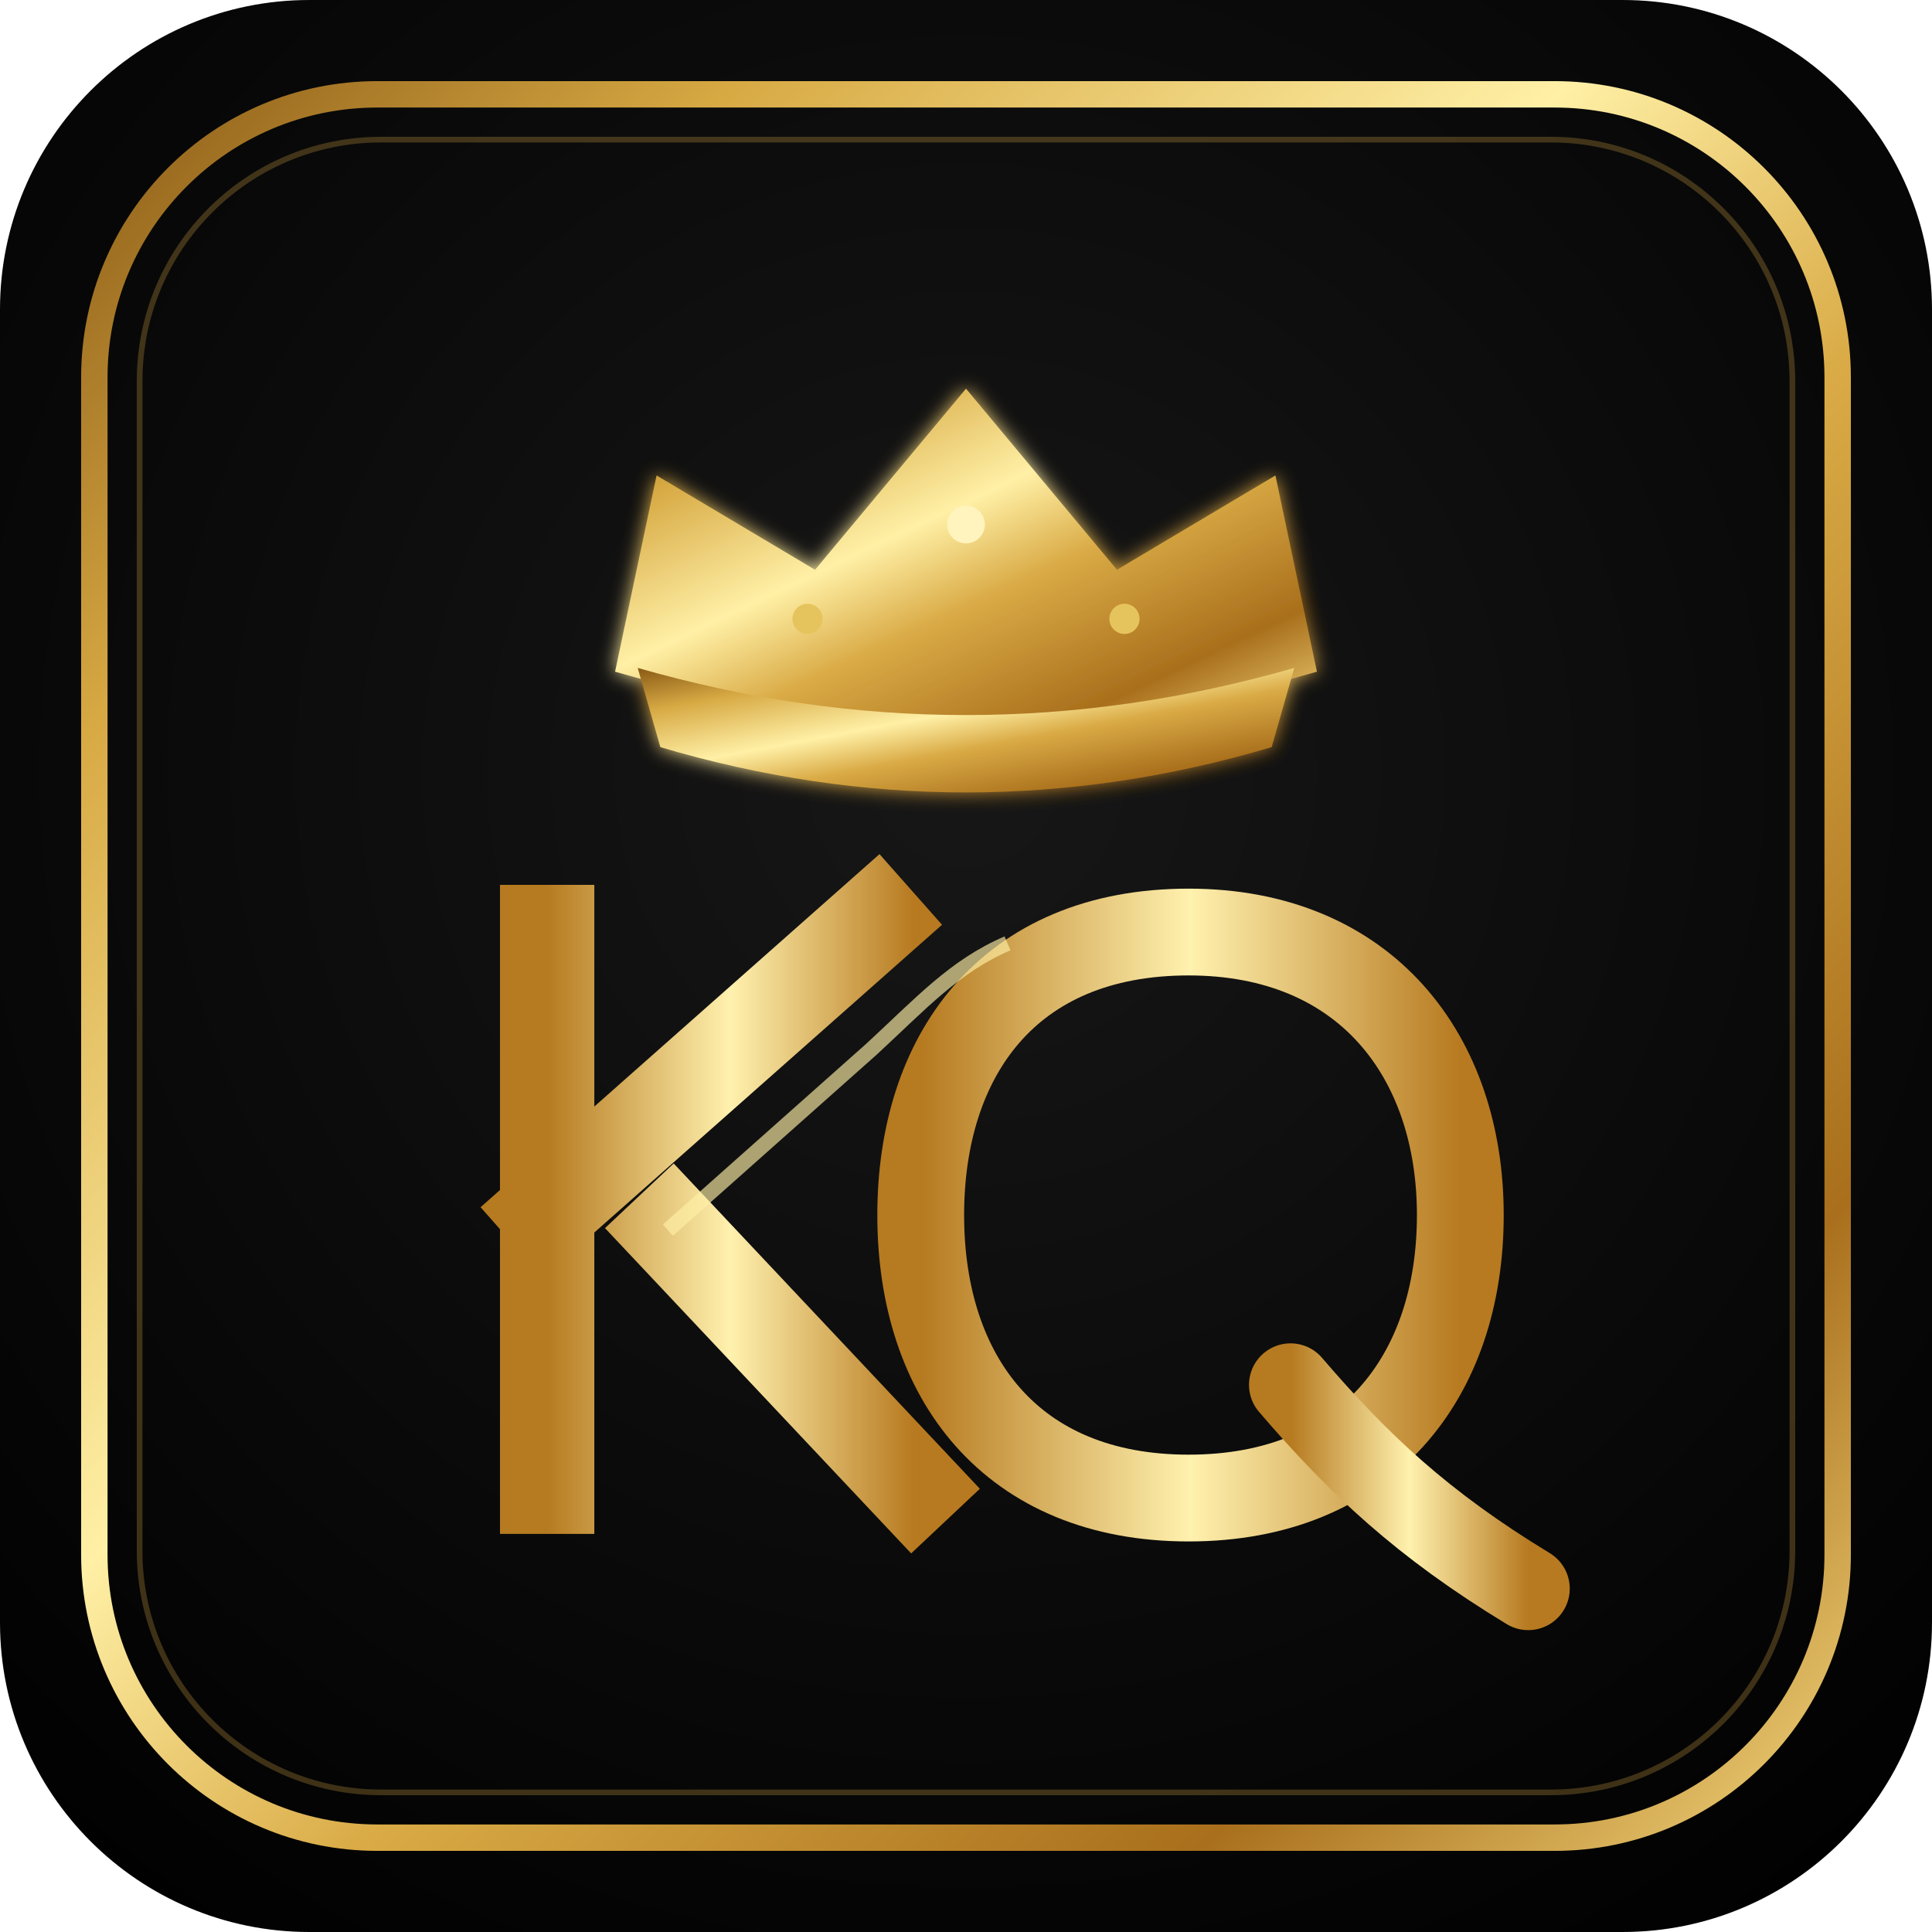
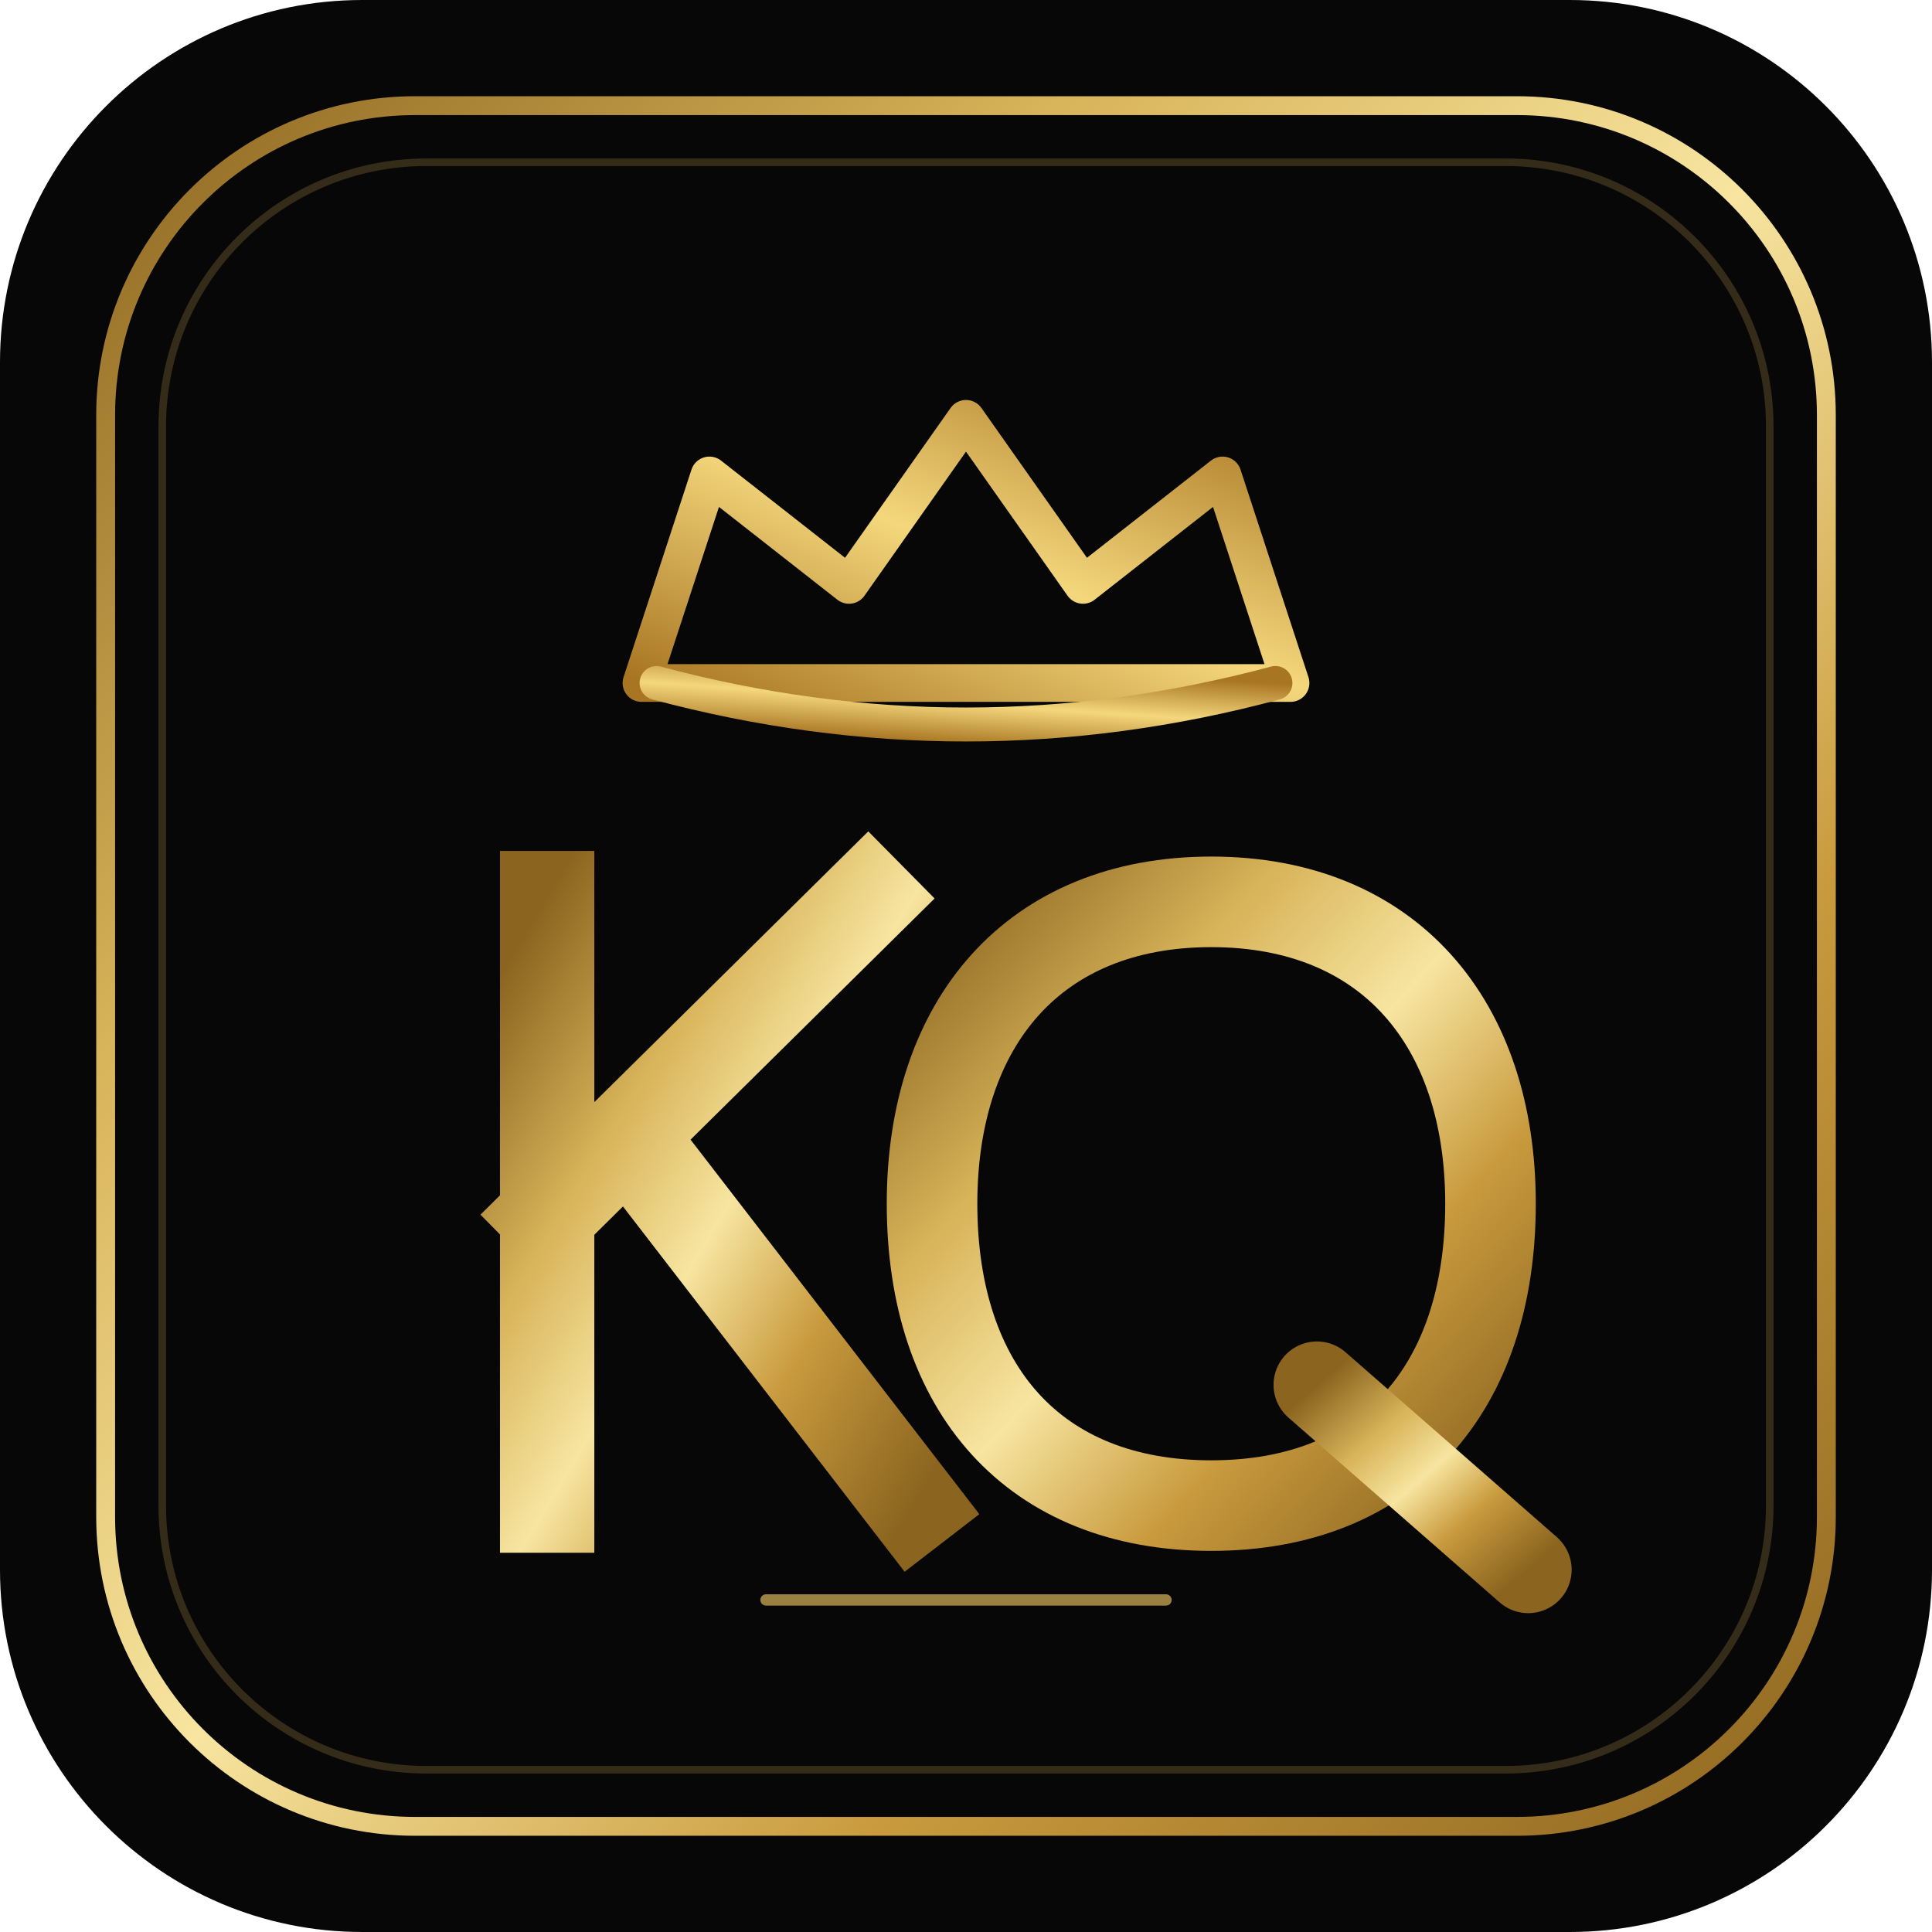
<svg xmlns="http://www.w3.org/2000/svg" viewBox="0 0 512 512" width="512" height="512">
  <defs>
    <linearGradient id="gold" x1="0" y1="0" x2="1" y2="1">
-       <stop offset="0" stop-color="#8A5A16" />
-       <stop offset="0.18" stop-color="#D7A943" />
-       <stop offset="0.42" stop-color="#FFF0A6" />
-       <stop offset="0.58" stop-color="#D9AA45" />
-       <stop offset="0.82" stop-color="#A96F1C" />
-       <stop offset="1" stop-color="#F1D47A" />
+       <stop offset="0%" stop-color="#8B641F" />
+       <stop offset="28%" stop-color="#D8B45A" />
+       <stop offset="50%" stop-color="#F7E5A0" />
+       <stop offset="72%" stop-color="#C99B3E" />
+       <stop offset="100%" stop-color="#8B641F" />
    </linearGradient>
-     <linearGradient id="goldLight" x1="0" y1="0" x2="1" y2="0">
-       <stop offset="0" stop-color="#B67A20" />
-       <stop offset="0.5" stop-color="#FFF1AE" />
-       <stop offset="1" stop-color="#B77A20" />
+     <linearGradient id="gold2" x1="0" y1="1" x2="1" y2="0">
+       <stop offset="0%" stop-color="#A87522" />
+       <stop offset="50%" stop-color="#F4D77C" />
+       <stop offset="100%" stop-color="#A87522" />
    </linearGradient>
-     <radialGradient id="black" cx="50%" cy="40%" r="75%">
-       <stop offset="0" stop-color="#171717" />
-       <stop offset="0.7" stop-color="#070707" />
-       <stop offset="1" stop-color="#000000" />
-     </radialGradient>
-     <filter id="softGlow" x="-30%" y="-30%" width="160%" height="160%">
-       <feGaussianBlur stdDeviation="2.5" result="blur" />
-       <feMerge>
-         <feMergeNode in="blur" />
-         <feMergeNode in="SourceGraphic" />
-       </feMerge>
-     </filter>
  </defs>
-   <rect x="0" y="0" width="512" height="512" rx="82" fill="url(#black)" />
-   <rect x="25" y="25" width="462" height="462" rx="75" fill="none" stroke="url(#gold)" stroke-width="7" />
-   <rect x="37" y="37" width="438" height="438" rx="64" fill="none" stroke="#D4A646" stroke-opacity=".28" stroke-width="1.5" />
-   <g fill="url(#gold)" filter="url(#softGlow)">
-     <path d="       M163 178       L174 126       L216 151       L256 103       L296 151       L338 126       L349 178       Q256 205 163 178       Z" />
-     <path d="       M169 177       Q256 202 343 177       L337 198       Q256 222 175 198       Z" />
-   </g>
-   <circle cx="256" cy="139" r="5" fill="#FFF4BD" />
-   <circle cx="214" cy="164" r="4" fill="#E6C45D" />
-   <circle cx="298" cy="164" r="4" fill="#E6C45D" />
-   <path d="       M145 247       L145 394       M145 321       L232 244       M178 326       L242 394     " fill="none" stroke="url(#goldLight)" stroke-width="25" stroke-linecap="square" stroke-linejoin="miter" />
-   <path d="       M315 247       C267 247 244 280 244 322       C244 365 268 397 315 397       C362 397 387 365 387 322       C387 280 362 247 315 247       Z     " fill="none" stroke="url(#goldLight)" stroke-width="23" />
-   <path d="       M342 367       C360 388 377 404 405 421     " fill="none" stroke="url(#goldLight)" stroke-width="22" stroke-linecap="round" />
-   <path d="       M177 326       L231 278       C244 266 253 256 267 250     " fill="none" stroke="#FFF0A6" stroke-width="4" stroke-opacity=".65" />
+   <rect width="512" height="512" rx="96" fill="#070707" />
+   <rect x="28" y="28" width="456" height="456" rx="82" fill="none" stroke="url(#gold)" stroke-width="5" />
+   <rect x="43" y="43" width="426" height="426" rx="70" fill="none" stroke="#D8B45A" stroke-opacity=".22" stroke-width="2" />
+   <path d="       M170 181       L188 126       L225 155       L256 111       L287 155       L324 126       L342 181       Z     " fill="none" stroke="url(#gold2)" stroke-width="10" stroke-linejoin="round" />
+   <path d="M174 181 Q256 203 338 181" fill="none" stroke="url(#gold2)" stroke-width="9" stroke-linecap="round" />
+   <path d="       M145 238       L145 399        M145 322       L230 238        M178 316       L242 399     " fill="none" stroke="url(#gold)" stroke-width="25" stroke-linecap="square" stroke-linejoin="miter" />
+   <path d="       M321 239       C274 239 247 271 247 319       C247 368 274 399 321 399       C368 399 395 368 395 319       C395 271 368 239 321 239       Z     " fill="none" stroke="url(#gold)" stroke-width="24" />
+   <path d="       M349 367       L405 416     " fill="none" stroke="url(#gold)" stroke-width="23" stroke-linecap="round" />
+   <path d="M203 424 H309" stroke="#D8B45A" stroke-width="3" stroke-linecap="round" opacity=".7" />
</svg>
